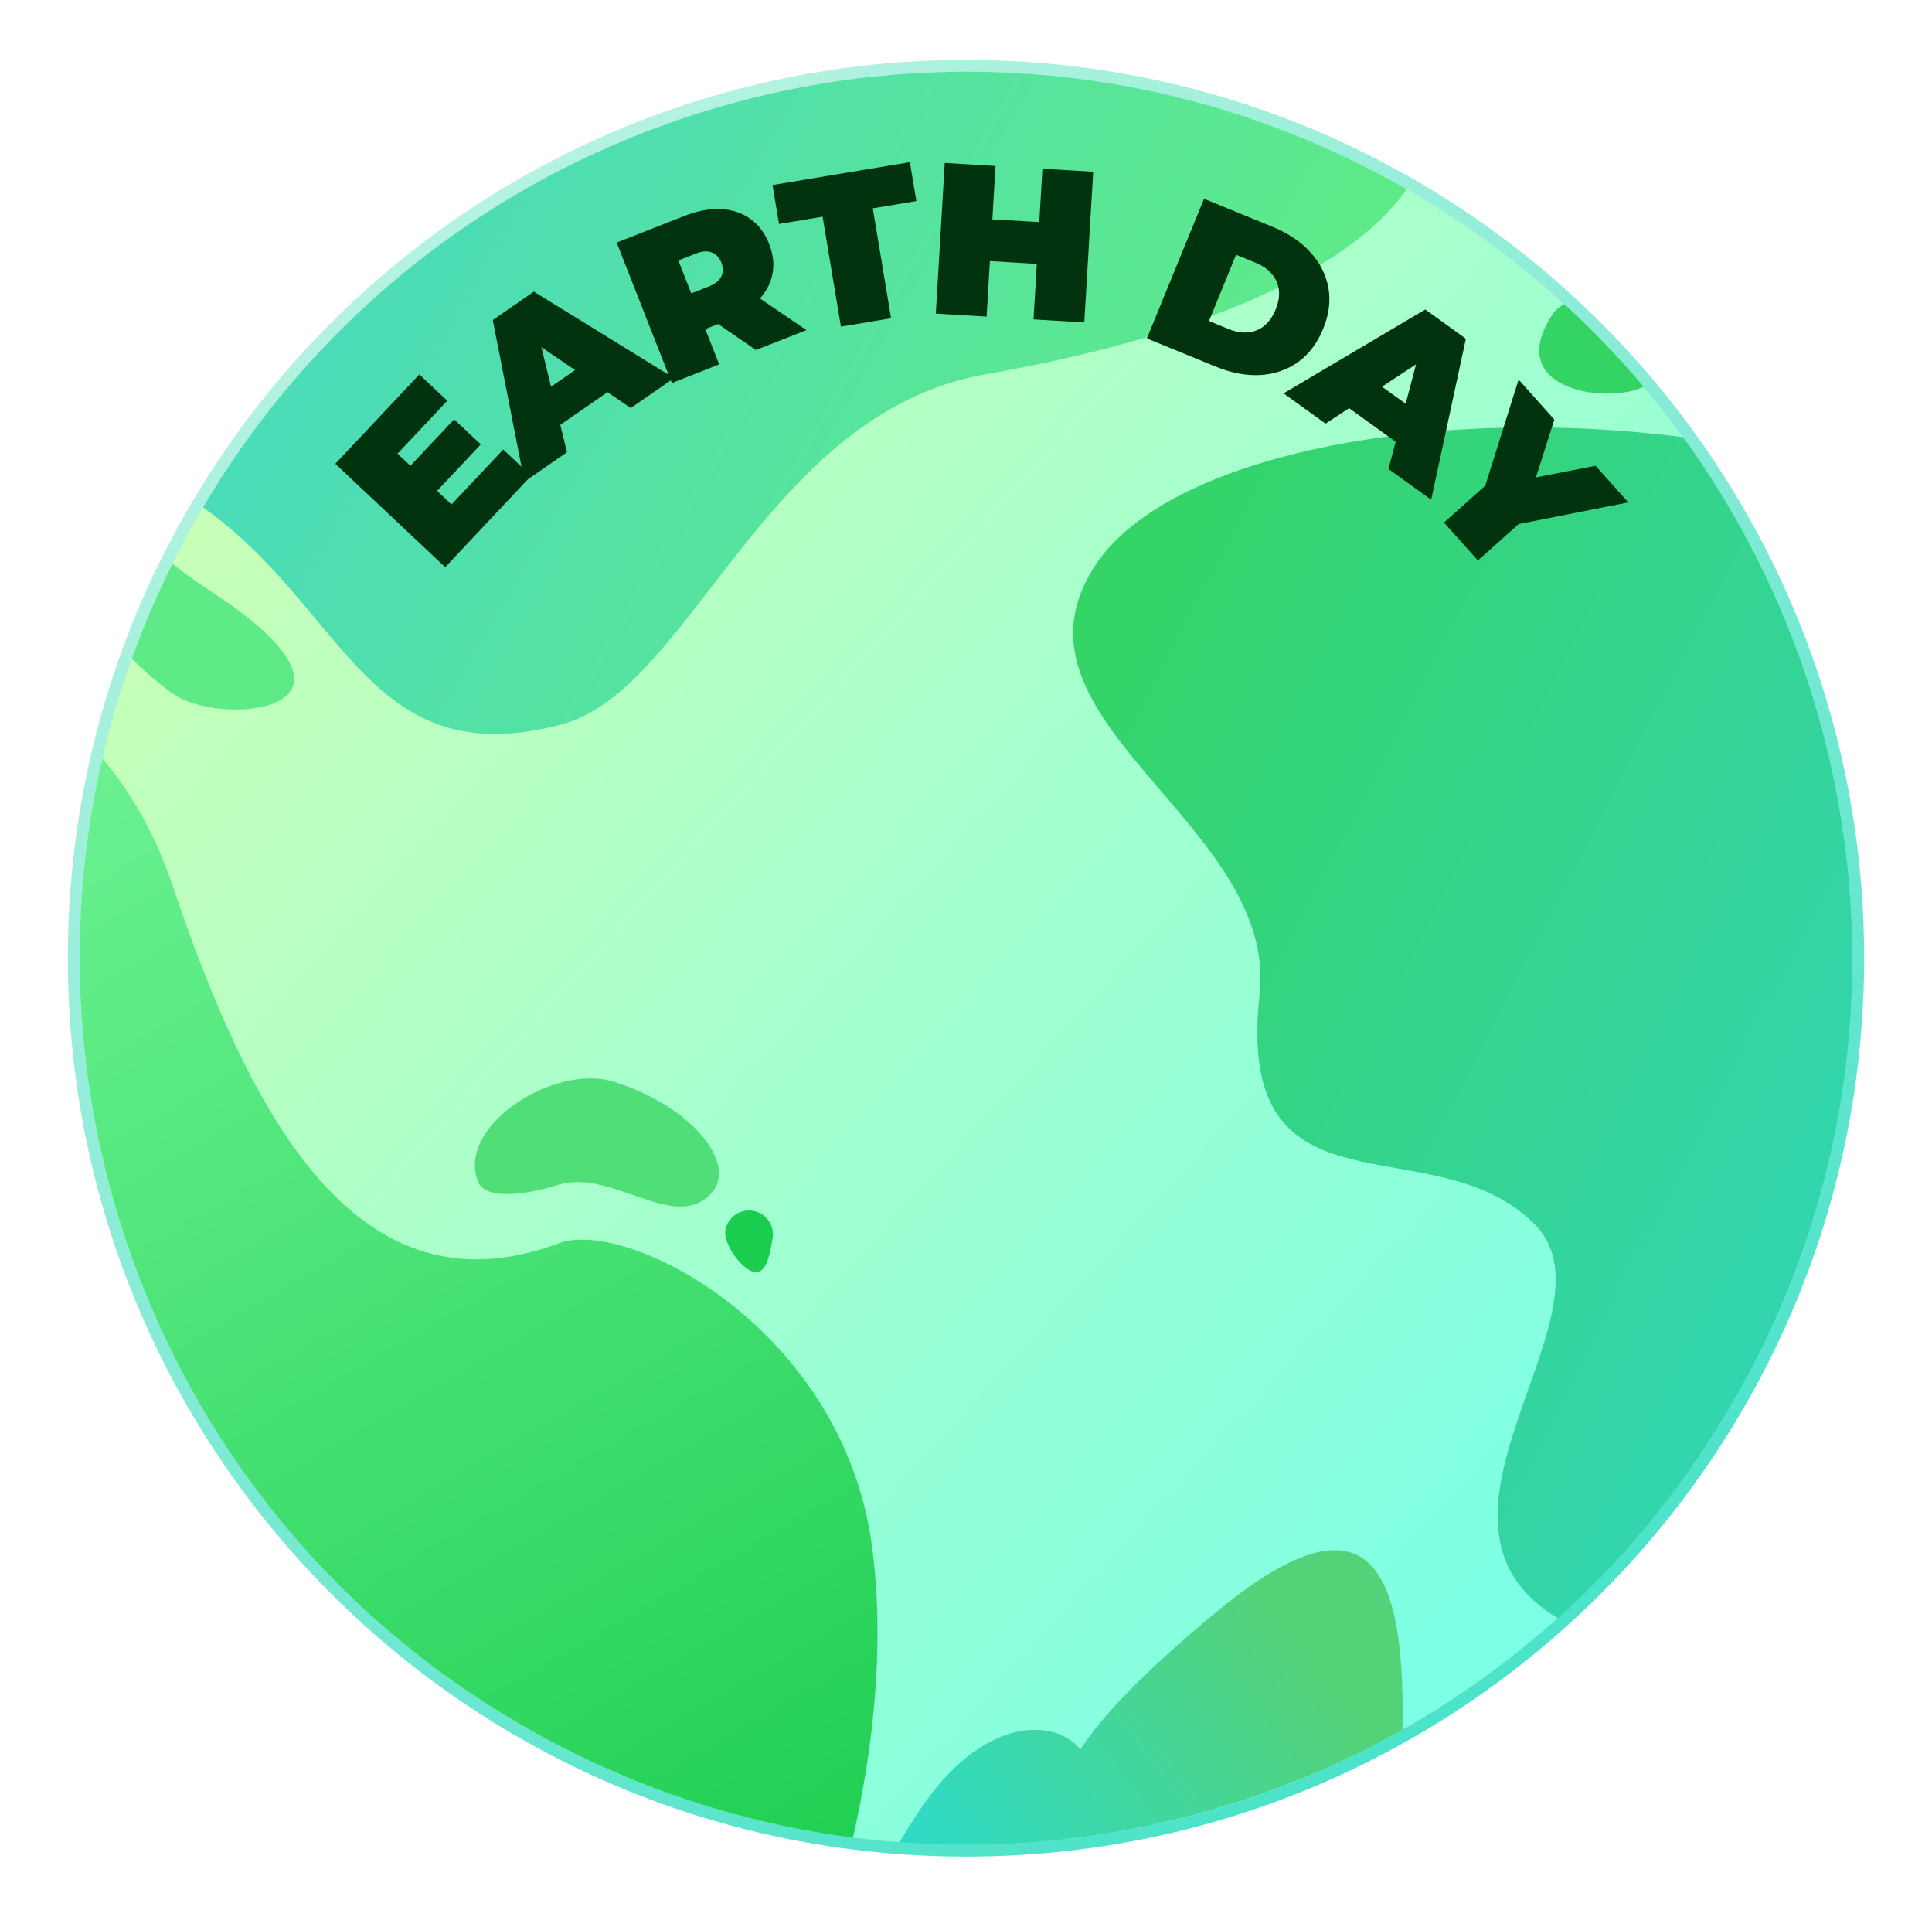
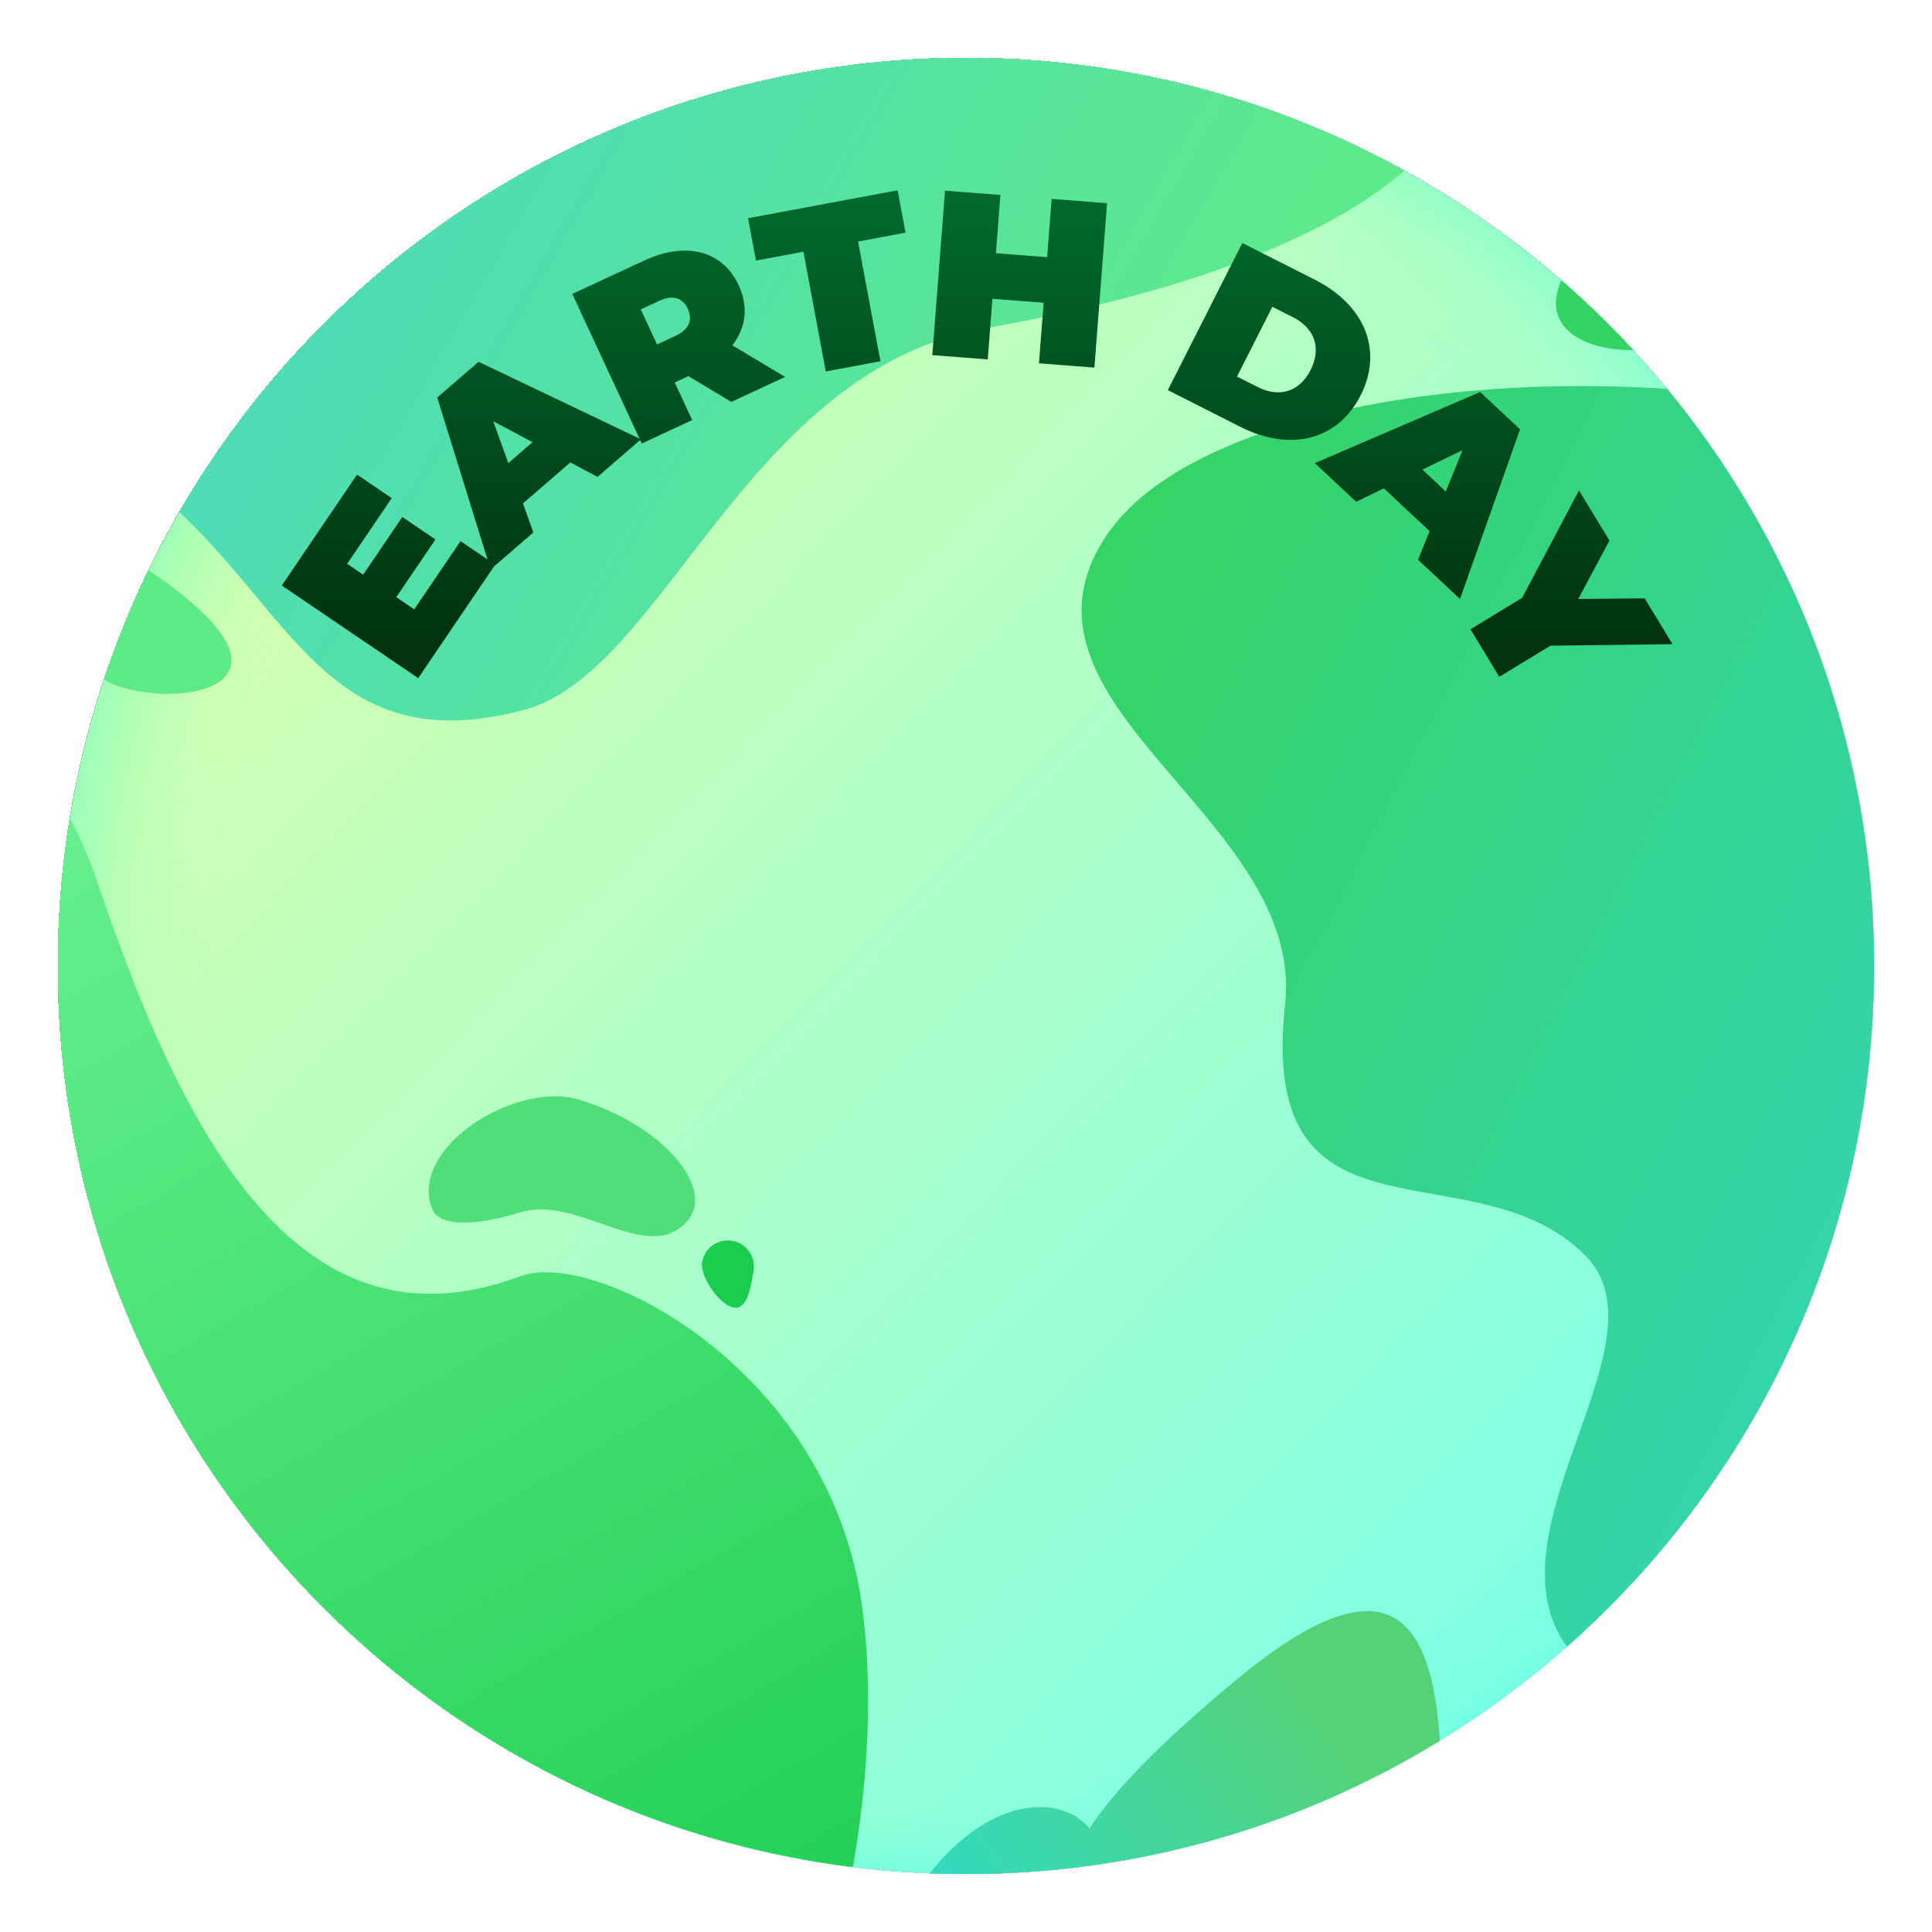
- <svg xmlns="http://www.w3.org/2000/svg" width="121" height="120" viewBox="0 0 121 120" fill="none">
-   <path d="M60.5 4.125C91.359 4.125 116.375 29.141 116.375 60C116.375 90.859 91.359 115.875 60.5 115.875C29.641 115.875 4.625 90.859 4.625 60C4.625 29.141 29.641 4.125 60.5 4.125Z" fill="url(#paint0_linear_2729_13627)" stroke="url(#paint1_linear_2729_13627)" stroke-width="0.75" />
-   <mask id="mask0_2729_13627" style="mask-type:alpha" maskUnits="userSpaceOnUse" x="4" y="4" width="113" height="112">
-     <path d="M32.75 108.064C6.205 92.739 -2.89 58.795 12.436 32.25C27.762 5.705 61.705 -3.39 88.25 11.935C114.795 27.261 123.89 61.205 108.564 87.75C93.239 114.295 59.295 123.39 32.75 108.064Z" fill="url(#paint2_linear_2729_13627)" />
+ <svg xmlns="http://www.w3.org/2000/svg" width="200" height="200" viewBox="0 0 200 200" fill="none">
+   <g filter="url(#filter0_i_7878_162554)">
+     <circle cx="100" cy="100" r="94" fill="url(#paint0_linear_7878_162554)" />
+   </g>
+   <mask id="mask0_7878_162554" style="mask-type:alpha" maskUnits="userSpaceOnUse" x="6" y="6" width="189" height="188">
+     <path d="M194 100C194 151.915 151.915 194 100 194C48.086 194 6 151.915 6 100C6 48.085 48.086 6 100 6C151.915 6 194 48.085 194 100Z" fill="url(#paint1_linear_7878_162554)" />
  </mask>
-   <g mask="url(#mask0_2729_13627)">
-     <path d="M10.802 55.442C6.88 43.849 -2.162 40.987 -6.193 41.005C-8.805 53.482 -13.987 79.107 -13.827 81.785C-13.666 84.464 4.856 113.145 14.097 127.151L50.552 124.291C52.516 119.693 56.078 107.763 54.615 96.83C52.787 83.163 39.267 76.246 34.995 77.847C22.359 82.58 15.704 69.932 10.802 55.442Z" fill="url(#paint3_linear_2729_13627)" />
-     <path d="M76.239 100.888C87.251 91.826 88.474 100.117 87.632 112.783C83.628 124.7 74.882 149.296 71.932 152.345C68.244 156.156 42.693 144.125 43.133 143.518C43.573 142.91 52.356 120.563 58.077 112.668C61.795 107.537 66.069 107.577 67.663 109.536C68.921 107.6 71.448 104.83 76.239 100.888Z" fill="url(#paint4_linear_2729_13627)" />
-     <path d="M35.179 45.357C20.503 49.232 21.642 33.236 5.984 28.502L0.691 -3.975C15.204 -18.113 35.308 -12.592 48.239 -8.59C64.404 -3.588 69.807 -9.104 83.008 -1.483C95.417 5.682 91.571 18.184 61.685 23.446C47.915 25.871 43.288 43.216 35.179 45.357Z" fill="url(#paint5_linear_2729_13627)" />
-     <path d="M13.205 37.023C1.889 29.624 7.862 25.278 6.563 24.528L-0.261 31.847C2.453 35.146 8.531 42.119 11.129 43.619C14.377 45.494 24.521 44.423 13.205 37.023Z" fill="#5FEA88" />
-     <path d="M68.706 35.24C62.002 44.998 80.063 51.493 78.888 62.245C77.281 76.952 89.766 70.207 96.142 76.686C101.853 82.489 85.939 96.582 99.297 102.184C116.593 111.12 128.753 94.702 147.855 110.207C155.779 94.869 140.392 41.454 123.096 32.518C105.8 23.582 75.41 25.482 68.706 35.24Z" fill="url(#paint6_linear_2729_13627)" />
-     <path d="M101.227 19.395C98.697 17.798 97.321 19.555 97.321 19.555C93.462 25.158 102.954 25.545 103.645 23.547C103.893 22.828 103.756 20.992 101.227 19.395Z" fill="#34D464" />
-     <path d="M38.423 67.728C43.416 69.288 46.096 72.859 44.629 74.623C42.381 77.326 38.338 73.142 34.98 74.183C32.347 74.998 30.337 74.984 29.947 74.005C28.542 70.481 34.753 66.58 38.423 67.728Z" fill="#50DE79" />
-     <path d="M47.236 79.643C46.421 79.493 45.281 77.836 45.432 77.022C45.583 76.207 46.365 75.669 47.18 75.82C47.994 75.97 48.533 76.753 48.382 77.567C48.231 78.382 48.05 79.794 47.236 79.643Z" fill="#1BCD4E" />
+   <g mask="url(#mask0_7878_162554)">
+     <path d="M10.216 91.698C3.142 70.788 -13.169 65.625 -20.441 65.657C-25.151 88.164 -34.5 134.387 -34.21 139.218C-33.92 144.05 -0.509 195.787 16.161 221.051L81.919 215.891C85.462 207.597 91.887 186.079 89.249 166.356C85.951 141.703 61.563 129.227 53.857 132.114C31.064 140.653 19.058 117.837 10.216 91.698Z" fill="url(#paint2_linear_7878_162554)" />
+     <path d="M128.255 173.676C148.119 157.329 150.325 172.286 148.807 195.132C141.584 216.629 125.807 260.997 120.485 266.497C113.833 273.372 67.742 251.669 68.536 250.574C69.33 249.478 85.174 209.167 95.494 194.925C102.201 185.669 109.91 185.742 112.784 189.276C115.055 185.784 119.613 180.787 128.255 173.676Z" fill="url(#paint3_linear_7878_162554)" />
+     <path d="M54.188 73.507C27.714 80.496 29.77 51.642 1.526 43.102L-8.023 -15.482C18.156 -40.983 54.421 -31.025 77.747 -23.806C106.905 -14.783 116.652 -24.733 140.464 -10.985C162.848 1.939 155.911 24.491 102.002 33.983C77.163 38.356 68.815 69.645 54.188 73.507Z" fill="url(#paint4_linear_7878_162554)" />
+     <path d="M14.551 58.474C-5.862 45.127 4.912 37.288 2.569 35.935L-9.739 49.137C-4.843 55.088 6.12 67.666 10.806 70.372C16.664 73.754 34.964 71.822 14.551 58.474Z" fill="#5FEA88" />
+     <path d="M114.666 55.258C102.573 72.86 135.153 84.575 133.033 103.971C130.134 130.5 152.656 118.332 164.158 130.02C174.459 140.488 145.753 165.91 169.848 176.014C201.048 192.133 222.982 162.518 257.439 190.486C271.733 162.819 243.978 66.467 212.779 50.348C181.579 34.228 126.76 37.656 114.666 55.258Z" fill="url(#paint5_linear_7878_162554)" />
+     <path d="M169.775 26.767C165.212 23.886 162.729 27.054 162.729 27.054C155.769 37.161 172.89 37.861 174.137 34.255C174.584 32.959 174.338 29.647 169.775 26.767Z" fill="#34D464" />
+     <path d="M60.041 113.861C69.046 116.676 73.882 123.116 71.235 126.299C67.18 131.175 59.887 123.627 53.83 125.504C49.081 126.976 45.454 126.95 44.75 125.184C42.216 118.826 53.42 111.791 60.041 113.861Z" fill="#50DE79" />
+     <path d="M75.936 135.355C74.467 135.083 72.411 132.095 72.683 130.625C72.955 129.156 74.367 128.185 75.836 128.457C77.305 128.729 78.276 130.141 78.004 131.61C77.732 133.08 77.406 135.627 75.936 135.355Z" fill="#1BCD4E" />
  </g>
-   <path d="M25.555 29.322L28.441 26.254L30.113 27.826L27.227 30.894L25.555 29.322ZM28.279 31.588L31.517 28.146L33.267 29.793L27.883 35.516L21 29.04L26.264 23.446L28.014 25.092L24.897 28.406L28.279 31.588ZM32.847 30.162L30.862 20.041L33.436 18.258L42.213 23.674L39.505 25.55L32.477 20.762L33.498 20.054L35.51 28.317L32.847 30.162ZM33.929 27.409L33.288 25.061L36.861 22.586L38.834 24.011L33.929 27.409ZM42.077 23.983L38.621 15.188L42.856 13.524C43.677 13.201 44.437 13.057 45.137 13.092C45.846 13.123 46.462 13.325 46.986 13.7C47.507 14.066 47.901 14.588 48.167 15.266C48.434 15.945 48.501 16.595 48.368 17.218C48.233 17.832 47.914 18.387 47.413 18.884C46.92 19.377 46.264 19.785 45.443 20.108L42.854 21.125L43.695 19.388L45.042 22.818L42.077 23.983ZM47.342 21.915L43.922 19.56L47.063 18.325L50.508 20.671L47.342 21.915ZM43.823 19.714L41.975 18.888L44.375 17.945C44.786 17.784 45.051 17.573 45.172 17.314C45.3 17.05 45.302 16.759 45.177 16.441C45.052 16.123 44.852 15.911 44.579 15.806C44.314 15.697 43.976 15.723 43.566 15.885L41.166 16.828L41.957 14.965L43.823 19.714ZM52.666 20.453L51.519 13.568L48.789 14.023L48.383 11.586L56.986 10.153L57.392 12.59L54.662 13.044L55.809 19.929L52.666 20.453ZM65.287 10.564L68.467 10.752L67.909 20.186L64.729 19.998L65.287 10.564ZM61.791 19.824L58.61 19.636L59.169 10.202L62.349 10.39L61.791 19.824ZM65.15 16.534L61.781 16.334L61.936 13.72L65.305 13.919L65.15 16.534ZM71.828 21.192L75.407 12.446L79.718 14.21C80.692 14.609 81.477 15.139 82.072 15.8C82.67 16.454 83.044 17.19 83.195 18.01C83.346 18.831 83.237 19.69 82.869 20.59C82.497 21.498 81.968 22.196 81.283 22.683C80.6 23.163 79.815 23.43 78.927 23.484C78.043 23.531 77.113 23.355 76.139 22.956L71.828 21.192ZM75.718 20.099L76.954 20.606C77.371 20.776 77.766 20.845 78.139 20.813C78.52 20.784 78.861 20.652 79.162 20.415C79.467 20.17 79.711 19.823 79.895 19.373C80.076 18.932 80.142 18.521 80.093 18.141C80.044 17.761 79.894 17.428 79.642 17.14C79.398 16.855 79.069 16.628 78.652 16.458L77.415 15.951L75.718 20.099ZM80.39 24.631L89.266 19.378L91.807 21.209L89.634 31.291L86.961 29.366L89.126 21.142L90.134 21.868L83.018 26.525L80.39 24.631ZM83.346 24.731L85.345 23.342L88.871 25.883L88.187 28.219L83.346 24.731ZM90.436 32.72L93.527 29.959L92.593 31.771L95.11 23.767L97.349 26.274L95.608 31.721L94.304 30.261L99.93 29.164L101.981 31.459L93.762 33.08L95.649 32.335L92.558 35.096L90.436 32.72Z" fill="#00330E" />
+   <path d="M42.88 63.079L47.673 56.016L51.266 58.453L43.294 70.198L29.168 60.611L36.961 49.129L40.553 51.566L35.938 58.367L37.593 59.49L41.647 53.517L45.077 55.845L41.023 61.819L42.88 63.079ZM61.854 49.372L59.04 47.872L54.134 52.116L55.214 55.116L50.786 58.946L45.262 41.151L49.541 37.45L66.355 45.479L61.854 49.372ZM52.62 47.943L55.129 45.773L51.066 43.612L52.62 47.943ZM75.705 41.605L71.264 38.936L69.849 39.593L71.658 43.486L66.438 45.912L59.243 30.429L66.697 26.966C71.01 24.962 74.801 25.943 76.466 29.526C77.504 31.76 77.224 33.934 75.808 35.749L81.279 39.015L75.705 41.605ZM71.202 31.972C70.678 30.844 69.674 30.477 68.236 31.145L66.334 32.029L68.019 35.657L69.921 34.773C71.359 34.105 71.726 33.1 71.202 31.972ZM85.484 38.454L83.17 26.059L78.255 26.977L77.436 22.589L92.924 19.698L93.743 24.085L88.828 25.003L91.142 37.398L85.484 38.454ZM108.865 20.59L114.604 21.033L113.292 38.055L107.553 37.612L108.037 31.338L102.736 30.93L102.252 37.203L96.513 36.761L97.826 19.739L103.564 20.182L103.099 26.212L108.4 26.621L108.865 20.59ZM120.895 40.387L128.606 25.155L136.113 28.955C141.205 31.532 143.243 36.2 140.853 40.922C138.463 45.644 133.495 46.765 128.403 44.187L120.895 40.387ZM128.057 38.983L130.212 40.073C132.366 41.164 134.496 40.629 135.674 38.3C136.853 35.972 136.023 33.939 133.869 32.849L131.714 31.758L128.057 38.983ZM146.795 57.943L147.991 54.987L143.254 50.554L140.384 51.943L136.111 47.944L153.225 40.578L157.357 44.444L151.14 62.009L146.795 57.943ZM147.245 48.61L149.667 50.877L151.389 46.609L147.245 48.61ZM173.14 66.687L160.501 66.841L155.208 70.061L152.217 65.143L157.572 61.885L163.455 50.769L166.612 55.957L163.382 62.004L170.25 61.937L173.14 66.687Z" fill="url(#paint6_linear_7878_162554)" />
  <defs>
-     <linearGradient id="paint0_linear_2729_13627" x1="116" y1="116.25" x2="-0.692" y2="10.799" gradientUnits="userSpaceOnUse">
+     <filter id="filter0_i_7878_162554" x="6" y="6" width="190.941" height="190.614" filterUnits="userSpaceOnUse" color-interpolation-filters="sRGB">
+       <feFlood flood-opacity="0" result="BackgroundImageFix" />
+       <feBlend mode="normal" in="SourceGraphic" in2="BackgroundImageFix" result="shape" />
+       <feColorMatrix in="SourceAlpha" type="matrix" values="0 0 0 0 0 0 0 0 0 0 0 0 0 0 0 0 0 0 127 0" result="hardAlpha" />
+       <feOffset dx="2.941" dy="2.614" />
+       <feGaussianBlur stdDeviation="5.294" />
+       <feComposite in2="hardAlpha" operator="arithmetic" k2="-1" k3="1" />
+       <feColorMatrix type="matrix" values="0 0 0 0 0.344 0 0 0 0 0.635 0 0 0 0 0.539 0 0 0 1 0" />
+       <feBlend mode="hard-light" in2="shape" result="effect1_innerShadow_7878_162554" />
+     </filter>
+     <linearGradient id="paint0_linear_7878_162554" x1="194" y1="195.27" x2="28.789" y2="33.754" gradientUnits="userSpaceOnUse">
      <stop stop-color="#6BFFF0" />
      <stop offset="1" stop-color="#D8FFAE" />
    </linearGradient>
-     <linearGradient id="paint1_linear_2729_13627" x1="44" y1="4.5" x2="112.25" y2="115.5" gradientUnits="userSpaceOnUse">
-       <stop stop-color="#B4F2E1" />
-       <stop offset="1" stop-color="#3AE0C5" />
-     </linearGradient>
-     <linearGradient id="paint2_linear_2729_13627" x1="136.727" y1="39.575" x2="-15.726" y2="80.425" gradientUnits="userSpaceOnUse">
+     <linearGradient id="paint1_linear_7878_162554" x1="5.49" y1="5.489" x2="194.511" y2="194.51" gradientUnits="userSpaceOnUse">
      <stop offset="0.25" stop-color="#F48DAD" />
      <stop offset="1" stop-color="#F2497D" />
    </linearGradient>
-     <linearGradient id="paint3_linear_2729_13627" x1="43.635" y1="128.284" x2="-6.615" y2="41.248" gradientUnits="userSpaceOnUse">
+     <linearGradient id="paint2_linear_7878_162554" x1="69.442" y1="223.095" x2="-21.201" y2="66.096" gradientUnits="userSpaceOnUse">
      <stop stop-color="#1BCD4E" />
      <stop offset="1" stop-color="#75F69B" />
    </linearGradient>
-     <linearGradient id="paint4_linear_2729_13627" x1="78.003" y1="98.686" x2="56.435" y2="114.934" gradientUnits="userSpaceOnUse">
+     <linearGradient id="paint3_linear_7878_162554" x1="131.436" y1="169.703" x2="92.531" y2="199.014" gradientUnits="userSpaceOnUse">
      <stop stop-color="#54D278" />
      <stop offset="1" stop-color="#2EDBC7" />
    </linearGradient>
-     <linearGradient id="paint5_linear_2729_13627" x1="75.508" y1="33.738" x2="3.065" y2="-8.087" gradientUnits="userSpaceOnUse">
+     <linearGradient id="paint4_linear_7878_162554" x1="126.936" y1="52.548" x2="-3.741" y2="-22.898" gradientUnits="userSpaceOnUse">
      <stop stop-color="#5FEA88" />
      <stop offset="1" stop-color="#41D4D2" />
    </linearGradient>
-     <linearGradient id="paint6_linear_2729_13627" x1="63.828" y1="42.905" x2="157.597" y2="91.351" gradientUnits="userSpaceOnUse">
+     <linearGradient id="paint5_linear_7878_162554" x1="105.867" y1="69.084" x2="275.012" y2="156.474" gradientUnits="userSpaceOnUse">
      <stop stop-color="#34D464" />
      <stop offset="1" stop-color="#33D5E6" />
    </linearGradient>
+     <linearGradient id="paint6_linear_7878_162554" x1="99.503" y1="-19" x2="99.503" y2="66" gradientUnits="userSpaceOnUse">
+       <stop stop-color="#009947" />
+       <stop offset="1" stop-color="#00330E" />
+     </linearGradient>
  </defs>
</svg>
